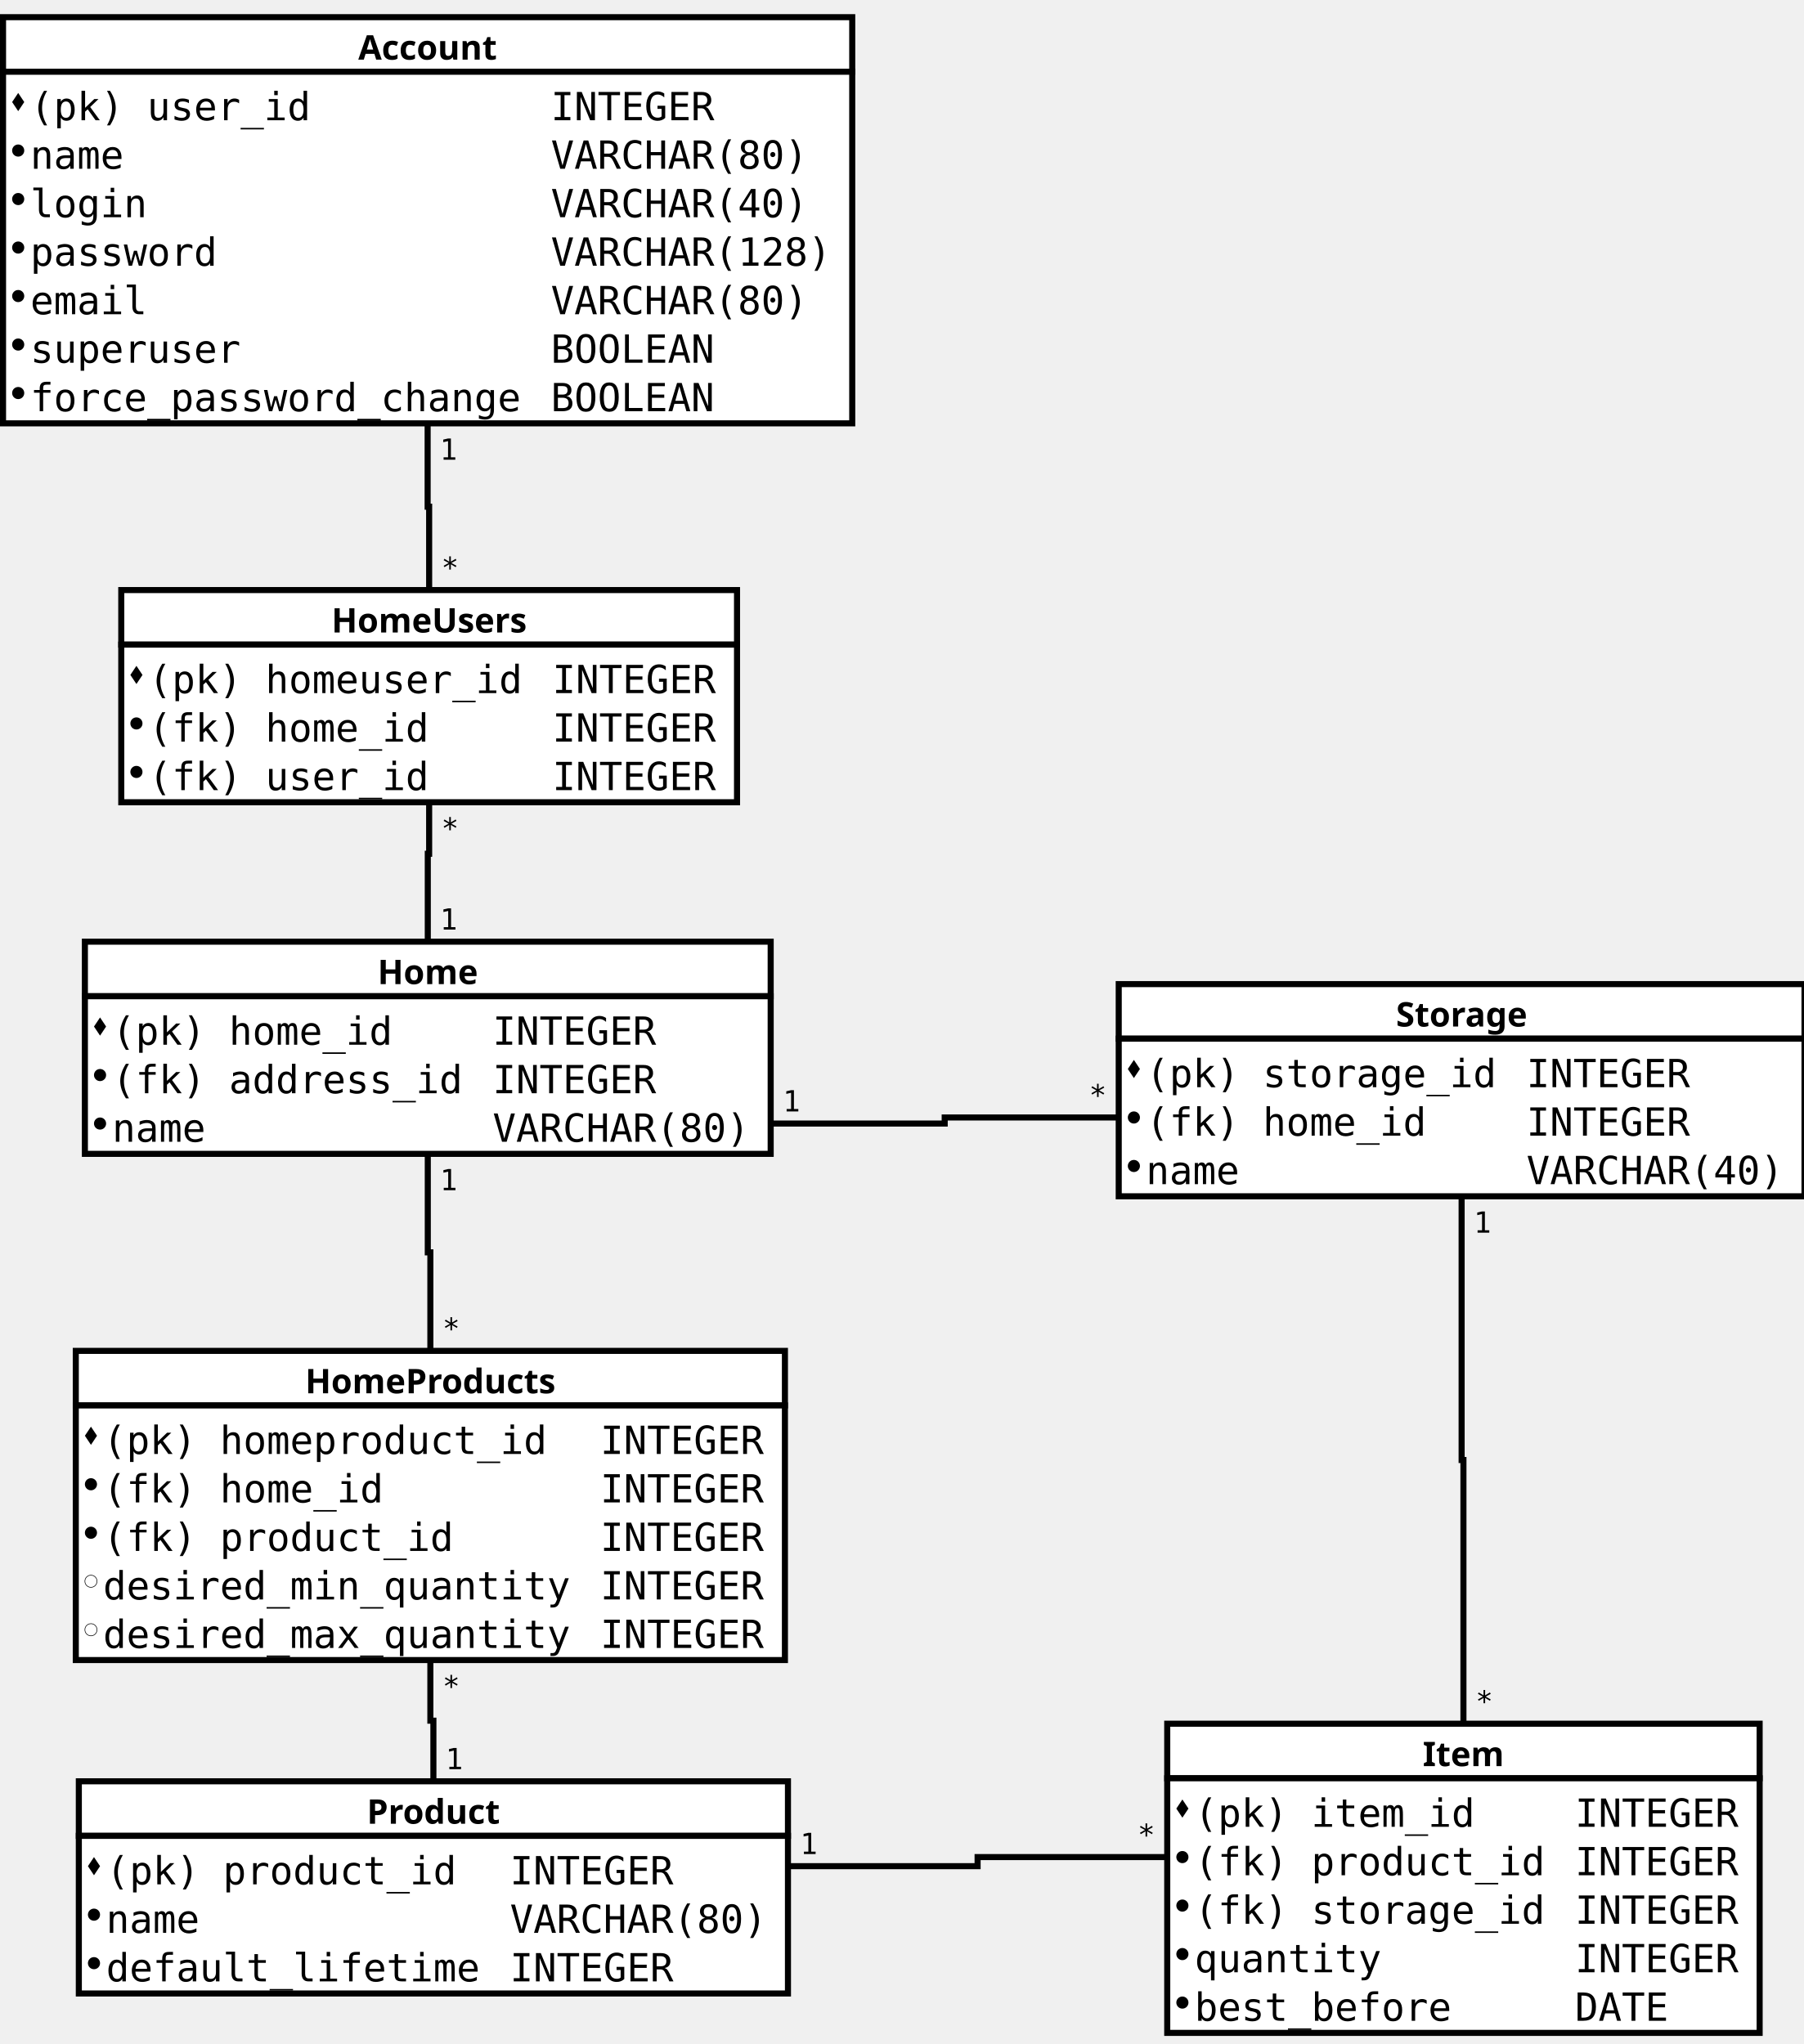
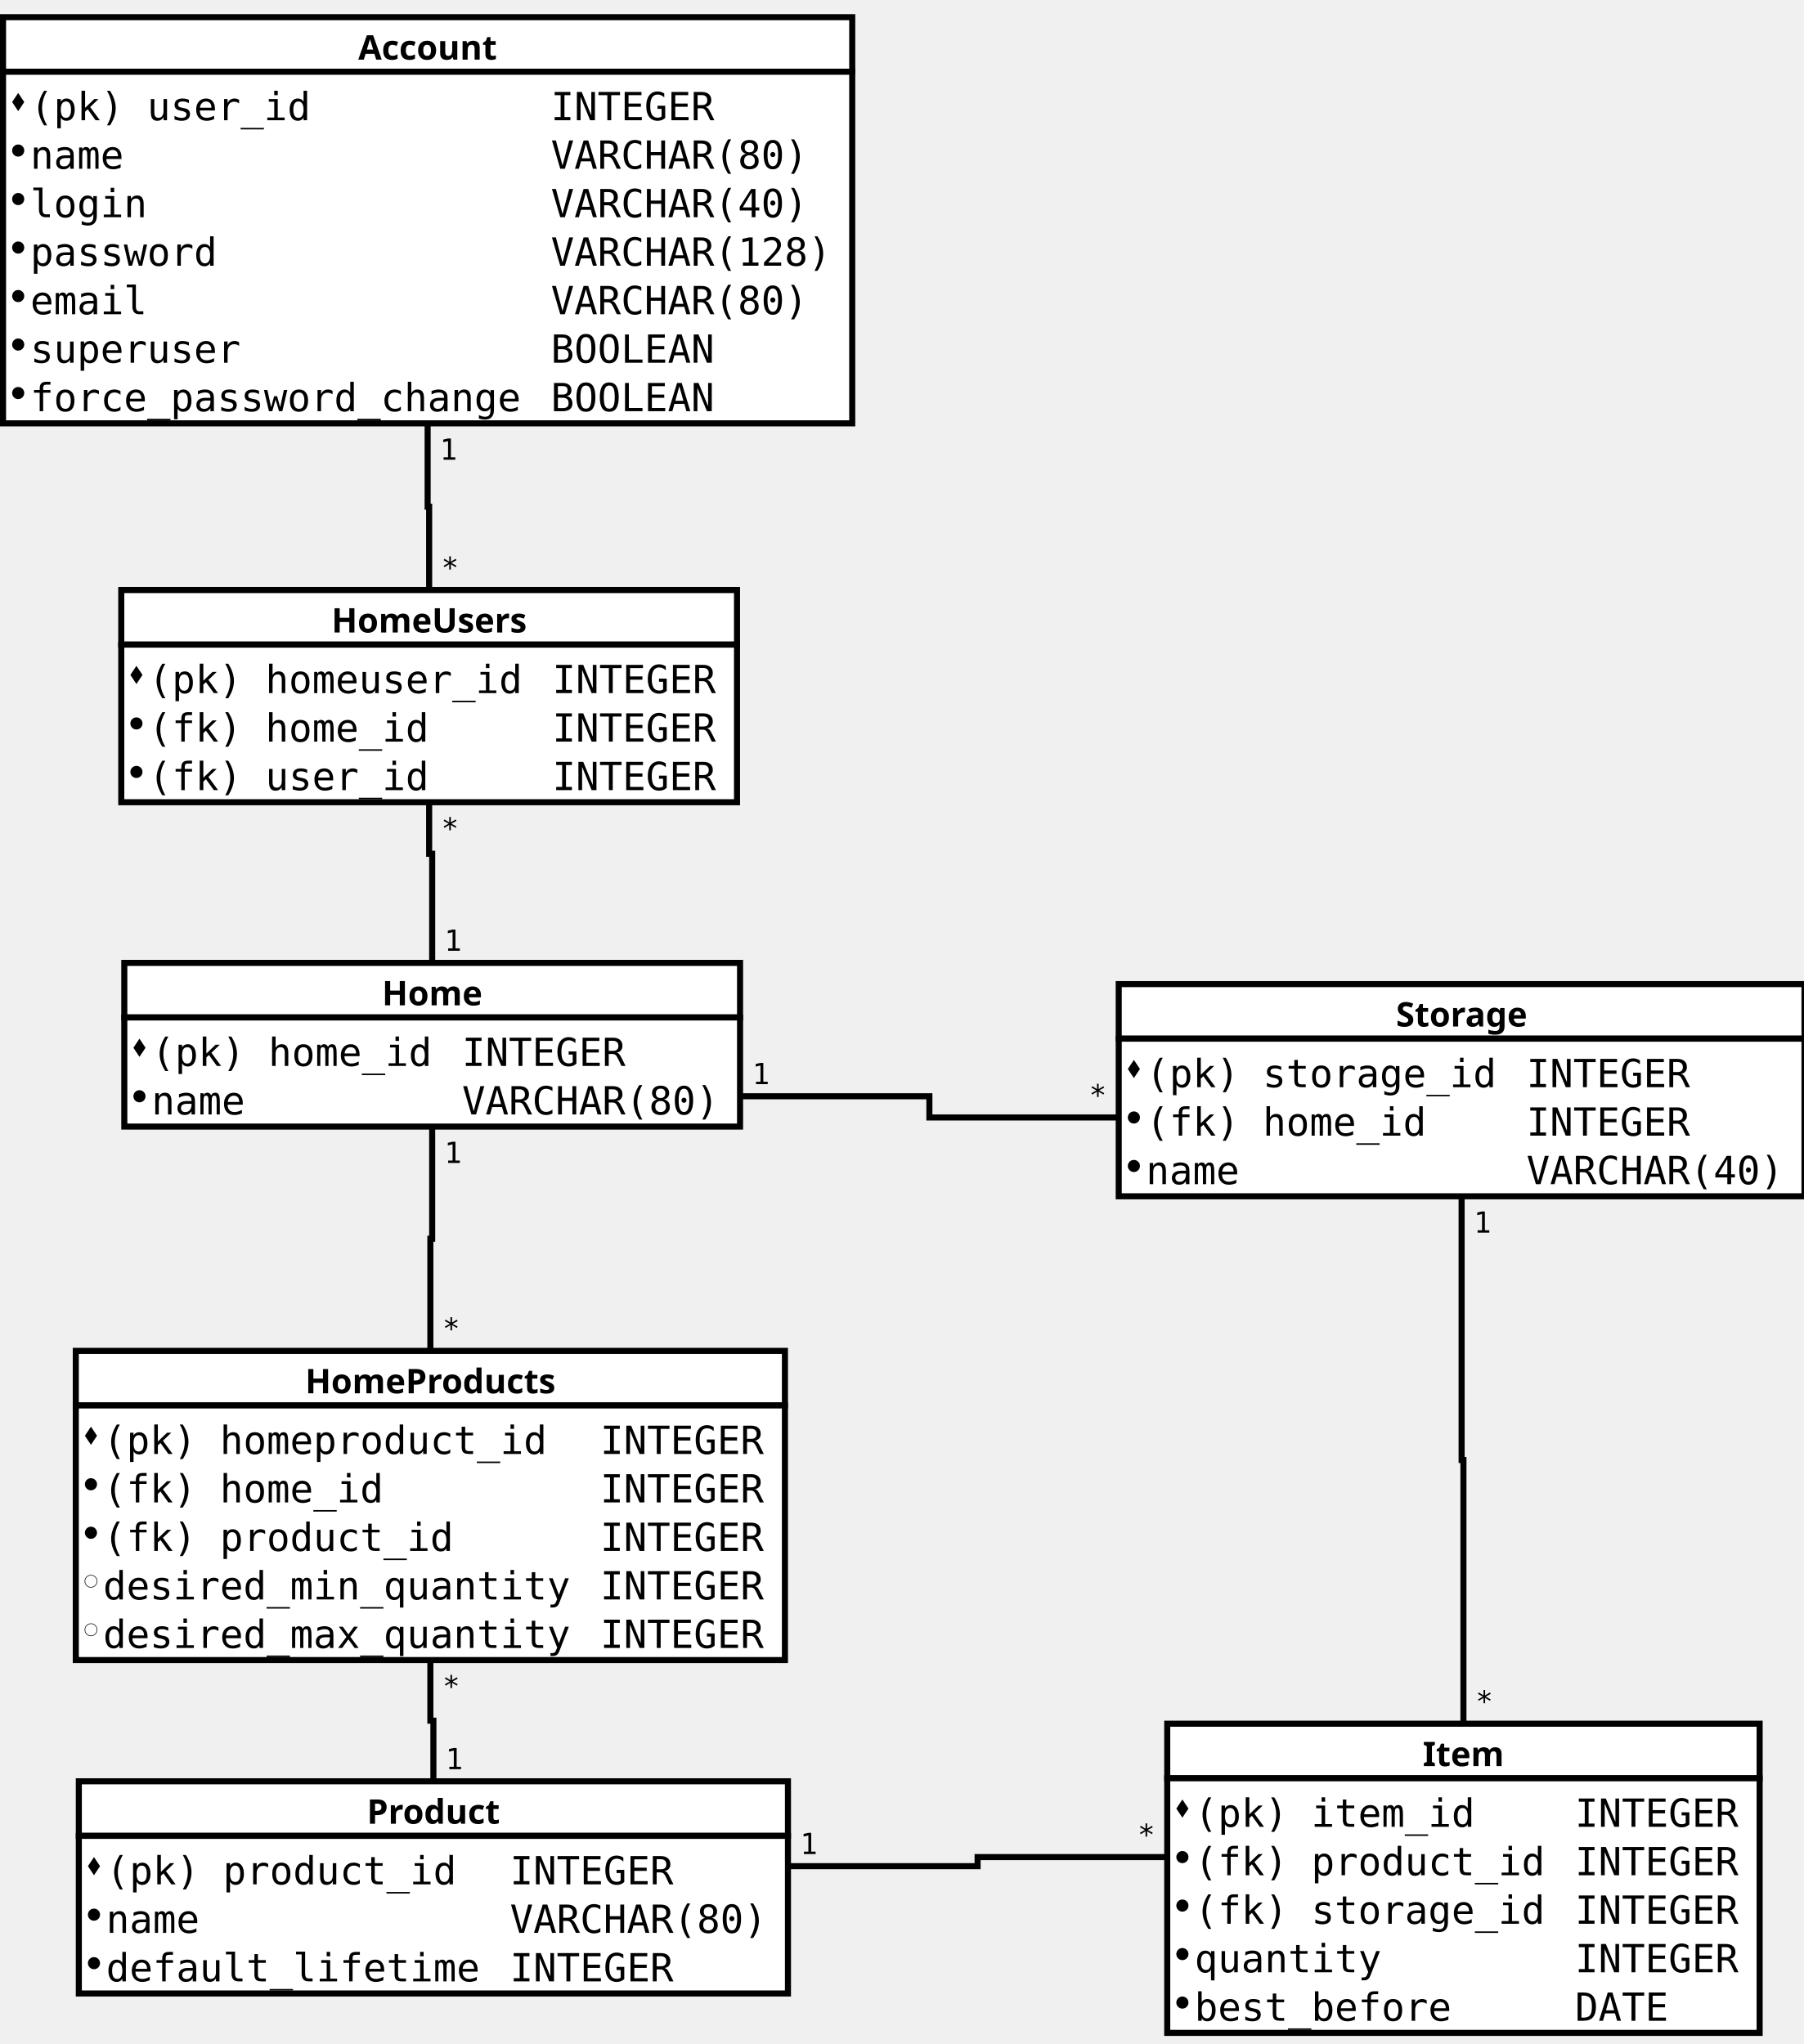
<svg xmlns="http://www.w3.org/2000/svg" width="30cm" height="34cm" viewBox="-154 -195 595 665">
  <g>
    <rect style="fill: #ffffff" x="-128" y="388" width="233.9" height="18" />
    <rect style="fill: none; fill-opacity:0; stroke-width: 2; stroke: #000000" x="-128" y="388" width="233.9" height="18" />
    <text font-size="11.2" style="fill: #000000;text-anchor:middle;font-family:sans-serif;font-style:normal;font-weight:700" x="-11.05" y="402">Product</text>
    <rect style="fill: #ffffff" x="-128" y="406" width="233.9" height="52" />
    <rect style="fill: none; fill-opacity:0; stroke-width: 2; stroke: #000000" x="-128" y="406" width="233.9" height="52" />
    <polygon style="fill: #000000" points="-125,416 -123,419 -121,416 -123,413 " />
    <text font-size="12.8" style="fill: #000000;text-anchor:start;font-family:monospace;font-style:normal;font-weight:normal" x="-119" y="422">(pk) product_id</text>
    <text font-size="12.8" style="fill: #000000;text-anchor:start;font-family:monospace;font-style:normal;font-weight:normal" x="14.2" y="422">INTEGER</text>
    <ellipse style="fill: #000000" cx="-123" cy="432" rx="2" ry="2" />
    <text font-size="12.8" style="fill: #000000;text-anchor:start;font-family:monospace;font-style:normal;font-weight:normal" x="-119" y="438">name</text>
    <text font-size="12.8" style="fill: #000000;text-anchor:start;font-family:monospace;font-style:normal;font-weight:normal" x="14.2" y="438">VARCHAR(80)</text>
    <ellipse style="fill: #000000" cx="-123" cy="448" rx="2" ry="2" />
    <text font-size="12.8" style="fill: #000000;text-anchor:start;font-family:monospace;font-style:normal;font-weight:normal" x="-119" y="454">default_lifetime</text>
    <text font-size="12.8" style="fill: #000000;text-anchor:start;font-family:monospace;font-style:normal;font-weight:normal" x="14.2" y="454">INTEGER</text>
  </g>
  <g>
    <rect style="fill: #ffffff" x="215" y="125" width="226.2" height="18" />
    <rect style="fill: none; fill-opacity:0; stroke-width: 2; stroke: #000000" x="215" y="125" width="226.2" height="18" />
    <text font-size="11.2" style="fill: #000000;text-anchor:middle;font-family:sans-serif;font-style:normal;font-weight:700" x="328.1" y="139">Storage</text>
    <rect style="fill: #ffffff" x="215" y="143" width="226.2" height="52" />
    <rect style="fill: none; fill-opacity:0; stroke-width: 2; stroke: #000000" x="215" y="143" width="226.2" height="52" />
    <polygon style="fill: #000000" points="218,153 220,156 222,153 220,150 " />
    <text font-size="12.8" style="fill: #000000;text-anchor:start;font-family:monospace;font-style:normal;font-weight:normal" x="224" y="159">(pk) storage_id</text>
    <text font-size="12.8" style="fill: #000000;text-anchor:start;font-family:monospace;font-style:normal;font-weight:normal" x="349.5" y="159">INTEGER</text>
    <ellipse style="fill: #000000" cx="220" cy="169" rx="2" ry="2" />
    <text font-size="12.8" style="fill: #000000;text-anchor:start;font-family:monospace;font-style:normal;font-weight:normal" x="224" y="175">(fk) home_id</text>
    <text font-size="12.8" style="fill: #000000;text-anchor:start;font-family:monospace;font-style:normal;font-weight:normal" x="349.5" y="175">INTEGER</text>
    <ellipse style="fill: #000000" cx="220" cy="185" rx="2" ry="2" />
    <text font-size="12.8" style="fill: #000000;text-anchor:start;font-family:monospace;font-style:normal;font-weight:normal" x="224" y="191">name</text>
    <text font-size="12.8" style="fill: #000000;text-anchor:start;font-family:monospace;font-style:normal;font-weight:normal" x="349.5" y="191">VARCHAR(40)</text>
  </g>
  <g>
    <rect style="fill: #ffffff" x="-153" y="-194" width="280.1" height="18" />
    <rect style="fill: none; fill-opacity:0; stroke-width: 2; stroke: #000000" x="-153" y="-194" width="280.1" height="18" />
    <text font-size="11.2" style="fill: #000000;text-anchor:middle;font-family:sans-serif;font-style:normal;font-weight:700" x="-12.95" y="-180">Account</text>
    <rect style="fill: #ffffff" x="-153" y="-176" width="280.1" height="116" />
    <rect style="fill: none; fill-opacity:0; stroke-width: 2; stroke: #000000" x="-153" y="-176" width="280.1" height="116" />
    <polygon style="fill: #000000" points="-150,-166 -148,-163 -146,-166 -148,-169 " />
    <text font-size="12.8" style="fill: #000000;text-anchor:start;font-family:monospace;font-style:normal;font-weight:normal" x="-144" y="-160">(pk) user_id</text>
    <text font-size="12.8" style="fill: #000000;text-anchor:start;font-family:monospace;font-style:normal;font-weight:normal" x="27.7" y="-160">INTEGER</text>
    <ellipse style="fill: #000000" cx="-148" cy="-150" rx="2" ry="2" />
    <text font-size="12.8" style="fill: #000000;text-anchor:start;font-family:monospace;font-style:normal;font-weight:normal" x="-144" y="-144">name</text>
    <text font-size="12.8" style="fill: #000000;text-anchor:start;font-family:monospace;font-style:normal;font-weight:normal" x="27.7" y="-144">VARCHAR(80)</text>
    <ellipse style="fill: #000000" cx="-148" cy="-134" rx="2" ry="2" />
    <text font-size="12.8" style="fill: #000000;text-anchor:start;font-family:monospace;font-style:normal;font-weight:normal" x="-144" y="-128">login</text>
    <text font-size="12.8" style="fill: #000000;text-anchor:start;font-family:monospace;font-style:normal;font-weight:normal" x="27.7" y="-128">VARCHAR(40)</text>
    <ellipse style="fill: #000000" cx="-148" cy="-118" rx="2" ry="2" />
    <text font-size="12.8" style="fill: #000000;text-anchor:start;font-family:monospace;font-style:normal;font-weight:normal" x="-144" y="-112">password</text>
    <text font-size="12.8" style="fill: #000000;text-anchor:start;font-family:monospace;font-style:normal;font-weight:normal" x="27.7" y="-112">VARCHAR(128)</text>
    <ellipse style="fill: #000000" cx="-148" cy="-102" rx="2" ry="2" />
    <text font-size="12.8" style="fill: #000000;text-anchor:start;font-family:monospace;font-style:normal;font-weight:normal" x="-144" y="-96">email</text>
    <text font-size="12.8" style="fill: #000000;text-anchor:start;font-family:monospace;font-style:normal;font-weight:normal" x="27.7" y="-96">VARCHAR(80)</text>
    <ellipse style="fill: #000000" cx="-148" cy="-86" rx="2" ry="2" />
    <text font-size="12.8" style="fill: #000000;text-anchor:start;font-family:monospace;font-style:normal;font-weight:normal" x="-144" y="-80">superuser</text>
    <text font-size="12.8" style="fill: #000000;text-anchor:start;font-family:monospace;font-style:normal;font-weight:normal" x="27.7" y="-80">BOOLEAN</text>
    <ellipse style="fill: #000000" cx="-148" cy="-70" rx="2" ry="2" />
    <text font-size="12.8" style="fill: #000000;text-anchor:start;font-family:monospace;font-style:normal;font-weight:normal" x="-144" y="-64">force_password_change</text>
    <text font-size="12.8" style="fill: #000000;text-anchor:start;font-family:monospace;font-style:normal;font-weight:normal" x="27.7" y="-64">BOOLEAN</text>
  </g>
  <g>
-     <rect style="fill: #ffffff" x="-126" y="111" width="226.2" height="18" />
-     <rect style="fill: none; fill-opacity:0; stroke-width: 2; stroke: #000000" x="-126" y="111" width="226.2" height="18" />
-     <text font-size="11.2" style="fill: #000000;text-anchor:middle;font-family:sans-serif;font-style:normal;font-weight:700" x="-12.9" y="125">Home</text>
-     <rect style="fill: #ffffff" x="-126" y="129" width="226.2" height="52" />
-     <rect style="fill: none; fill-opacity:0; stroke-width: 2; stroke: #000000" x="-126" y="129" width="226.2" height="52" />
-     <polygon style="fill: #000000" points="-123,139 -121,142 -119,139 -121,136 " />
-     <text font-size="12.8" style="fill: #000000;text-anchor:start;font-family:monospace;font-style:normal;font-weight:normal" x="-117" y="145">(pk) home_id</text>
-     <text font-size="12.8" style="fill: #000000;text-anchor:start;font-family:monospace;font-style:normal;font-weight:normal" x="8.5" y="145">INTEGER</text>
-     <ellipse style="fill: #000000" cx="-121" cy="155" rx="2" ry="2" />
-     <text font-size="12.8" style="fill: #000000;text-anchor:start;font-family:monospace;font-style:normal;font-weight:normal" x="-117" y="161">(fk) address_id</text>
-     <text font-size="12.8" style="fill: #000000;text-anchor:start;font-family:monospace;font-style:normal;font-weight:normal" x="8.5" y="161">INTEGER</text>
-     <ellipse style="fill: #000000" cx="-121" cy="171" rx="2" ry="2" />
-     <text font-size="12.8" style="fill: #000000;text-anchor:start;font-family:monospace;font-style:normal;font-weight:normal" x="-117" y="177">name</text>
-     <text font-size="12.8" style="fill: #000000;text-anchor:start;font-family:monospace;font-style:normal;font-weight:normal" x="8.5" y="177">VARCHAR(80)</text>
+     <rect style="fill: #ffffff" x="-113" y="118" width="203.1" height="18" />
+     <rect style="fill: none; fill-opacity:0; stroke-width: 2; stroke: #000000" x="-113" y="118" width="203.1" height="18" />
+     <text font-size="11.2" style="fill: #000000;text-anchor:middle;font-family:sans-serif;font-style:normal;font-weight:700" x="-11.45" y="132">Home</text>
+     <rect style="fill: #ffffff" x="-113" y="136" width="203.1" height="36" />
+     <rect style="fill: none; fill-opacity:0; stroke-width: 2; stroke: #000000" x="-113" y="136" width="203.1" height="36" />
+     <polygon style="fill: #000000" points="-110,146 -108,149 -106,146 -108,143 " />
+     <text font-size="12.8" style="fill: #000000;text-anchor:start;font-family:monospace;font-style:normal;font-weight:normal" x="-104" y="152">(pk) home_id</text>
+     <text font-size="12.8" style="fill: #000000;text-anchor:start;font-family:monospace;font-style:normal;font-weight:normal" x="-1.6" y="152">INTEGER</text>
+     <ellipse style="fill: #000000" cx="-108" cy="162" rx="2" ry="2" />
+     <text font-size="12.8" style="fill: #000000;text-anchor:start;font-family:monospace;font-style:normal;font-weight:normal" x="-104" y="168">name</text>
+     <text font-size="12.8" style="fill: #000000;text-anchor:start;font-family:monospace;font-style:normal;font-weight:normal" x="-1.6" y="168">VARCHAR(80)</text>
  </g>
  <g>
    <rect style="fill: #ffffff" x="231" y="369" width="195.4" height="18" />
    <rect style="fill: none; fill-opacity:0; stroke-width: 2; stroke: #000000" x="231" y="369" width="195.4" height="18" />
    <text font-size="11.2" style="fill: #000000;text-anchor:middle;font-family:sans-serif;font-style:normal;font-weight:700" x="328.7" y="383">Item</text>
    <rect style="fill: #ffffff" x="231" y="387" width="195.4" height="84" />
    <rect style="fill: none; fill-opacity:0; stroke-width: 2; stroke: #000000" x="231" y="387" width="195.4" height="84" />
    <polygon style="fill: #000000" points="234,397 236,400 238,397 236,394 " />
    <text font-size="12.8" style="fill: #000000;text-anchor:start;font-family:monospace;font-style:normal;font-weight:normal" x="240" y="403">(pk) item_id</text>
    <text font-size="12.8" style="fill: #000000;text-anchor:start;font-family:monospace;font-style:normal;font-weight:normal" x="365.5" y="403">INTEGER</text>
    <ellipse style="fill: #000000" cx="236" cy="413" rx="2" ry="2" />
    <text font-size="12.8" style="fill: #000000;text-anchor:start;font-family:monospace;font-style:normal;font-weight:normal" x="240" y="419">(fk) product_id</text>
    <text font-size="12.8" style="fill: #000000;text-anchor:start;font-family:monospace;font-style:normal;font-weight:normal" x="365.5" y="419">INTEGER</text>
    <ellipse style="fill: #000000" cx="236" cy="429" rx="2" ry="2" />
    <text font-size="12.8" style="fill: #000000;text-anchor:start;font-family:monospace;font-style:normal;font-weight:normal" x="240" y="435">(fk) storage_id</text>
    <text font-size="12.8" style="fill: #000000;text-anchor:start;font-family:monospace;font-style:normal;font-weight:normal" x="365.5" y="435">INTEGER</text>
    <ellipse style="fill: #000000" cx="236" cy="445" rx="2" ry="2" />
    <text font-size="12.8" style="fill: #000000;text-anchor:start;font-family:monospace;font-style:normal;font-weight:normal" x="240" y="451">quantity</text>
    <text font-size="12.8" style="fill: #000000;text-anchor:start;font-family:monospace;font-style:normal;font-weight:normal" x="365.5" y="451">INTEGER</text>
    <ellipse style="fill: #000000" cx="236" cy="461" rx="2" ry="2" />
    <text font-size="12.8" style="fill: #000000;text-anchor:start;font-family:monospace;font-style:normal;font-weight:normal" x="240" y="467">best_before</text>
    <text font-size="12.8" style="fill: #000000;text-anchor:start;font-family:monospace;font-style:normal;font-weight:normal" x="365.5" y="467">DATE</text>
  </g>
  <g>
    <rect style="fill: #ffffff" x="-114" y="-5" width="203.1" height="18" />
    <rect style="fill: none; fill-opacity:0; stroke-width: 2; stroke: #000000" x="-114" y="-5" width="203.1" height="18" />
    <text font-size="11.2" style="fill: #000000;text-anchor:middle;font-family:sans-serif;font-style:normal;font-weight:700" x="-12.45" y="9">HomeUsers</text>
    <rect style="fill: #ffffff" x="-114" y="13" width="203.1" height="52" />
    <rect style="fill: none; fill-opacity:0; stroke-width: 2; stroke: #000000" x="-114" y="13" width="203.1" height="52" />
    <polygon style="fill: #000000" points="-111,23 -109,26 -107,23 -109,20 " />
    <text font-size="12.8" style="fill: #000000;text-anchor:start;font-family:monospace;font-style:normal;font-weight:normal" x="-105" y="29">(pk) homeuser_id</text>
    <text font-size="12.8" style="fill: #000000;text-anchor:start;font-family:monospace;font-style:normal;font-weight:normal" x="28.2" y="29">INTEGER</text>
    <ellipse style="fill: #000000" cx="-109" cy="39" rx="2" ry="2" />
    <text font-size="12.8" style="fill: #000000;text-anchor:start;font-family:monospace;font-style:normal;font-weight:normal" x="-105" y="45">(fk) home_id</text>
    <text font-size="12.8" style="fill: #000000;text-anchor:start;font-family:monospace;font-style:normal;font-weight:normal" x="28.2" y="45">INTEGER</text>
    <ellipse style="fill: #000000" cx="-109" cy="55" rx="2" ry="2" />
    <text font-size="12.8" style="fill: #000000;text-anchor:start;font-family:monospace;font-style:normal;font-weight:normal" x="-105" y="61">(fk) user_id</text>
    <text font-size="12.8" style="fill: #000000;text-anchor:start;font-family:monospace;font-style:normal;font-weight:normal" x="28.2" y="61">INTEGER</text>
  </g>
  <g>
    <polyline style="fill: none; fill-opacity:0; stroke-width: 2; stroke: #000000" points="-12.95,-60 -12.95,-32.5 -12.45,-32.5 -12.45,-5 " />
    <text font-size="9.6" style="fill: #000000;text-anchor:start;font-family:monospace;font-style:normal;font-weight:normal" x="-8.95" y="-48">1</text>
    <text font-size="9.6" style="fill: #000000;text-anchor:start;font-family:monospace;font-style:normal;font-weight:normal" x="-8.45" y="-9">*</text>
  </g>
  <g>
-     <polyline style="fill: none; fill-opacity:0; stroke-width: 2; stroke: #000000" points="-12.45,65 -12.45,82 -12.9,82 -12.9,111 " />
+     <polyline style="fill: none; fill-opacity:0; stroke-width: 2; stroke: #000000" points="-12.45,65 -12.45,82 -11.45,82 -11.45,118 " />
    <text font-size="9.6" style="fill: #000000;text-anchor:start;font-family:monospace;font-style:normal;font-weight:normal" x="-8.45" y="77">*</text>
-     <text font-size="9.6" style="fill: #000000;text-anchor:start;font-family:monospace;font-style:normal;font-weight:normal" x="-8.9" y="107">1</text>
+     <text font-size="9.6" style="fill: #000000;text-anchor:start;font-family:monospace;font-style:normal;font-weight:normal" x="-7.45" y="114">1</text>
  </g>
  <g>
    <rect style="fill: #ffffff" x="-129" y="246" width="233.9" height="18" />
    <rect style="fill: none; fill-opacity:0; stroke-width: 2; stroke: #000000" x="-129" y="246" width="233.9" height="18" />
    <text font-size="11.2" style="fill: #000000;text-anchor:middle;font-family:sans-serif;font-style:normal;font-weight:700" x="-12.05" y="260">HomeProducts</text>
    <rect style="fill: #ffffff" x="-129" y="264" width="233.9" height="84" />
    <rect style="fill: none; fill-opacity:0; stroke-width: 2; stroke: #000000" x="-129" y="264" width="233.9" height="84" />
    <polygon style="fill: #000000" points="-126,274 -124,277 -122,274 -124,271 " />
    <text font-size="12.8" style="fill: #000000;text-anchor:start;font-family:monospace;font-style:normal;font-weight:normal" x="-120" y="280">(pk) homeproduct_id</text>
    <text font-size="12.8" style="fill: #000000;text-anchor:start;font-family:monospace;font-style:normal;font-weight:normal" x="44" y="280">INTEGER</text>
    <ellipse style="fill: #000000" cx="-124" cy="290" rx="2" ry="2" />
    <text font-size="12.8" style="fill: #000000;text-anchor:start;font-family:monospace;font-style:normal;font-weight:normal" x="-120" y="296">(fk) home_id</text>
    <text font-size="12.8" style="fill: #000000;text-anchor:start;font-family:monospace;font-style:normal;font-weight:normal" x="44" y="296">INTEGER</text>
    <ellipse style="fill: #000000" cx="-124" cy="306" rx="2" ry="2" />
    <text font-size="12.8" style="fill: #000000;text-anchor:start;font-family:monospace;font-style:normal;font-weight:normal" x="-120" y="312">(fk) product_id</text>
    <text font-size="12.8" style="fill: #000000;text-anchor:start;font-family:monospace;font-style:normal;font-weight:normal" x="44" y="312">INTEGER</text>
    <ellipse style="fill: none; fill-opacity:0; stroke-width: 0.2; stroke: #000000" cx="-124" cy="322" rx="2" ry="2" />
    <text font-size="12.8" style="fill: #000000;text-anchor:start;font-family:monospace;font-style:normal;font-weight:normal" x="-120" y="328">desired_min_quantity</text>
    <text font-size="12.8" style="fill: #000000;text-anchor:start;font-family:monospace;font-style:normal;font-weight:normal" x="44" y="328">INTEGER</text>
    <ellipse style="fill: none; fill-opacity:0; stroke-width: 0.2; stroke: #000000" cx="-124" cy="338" rx="2" ry="2" />
    <text font-size="12.8" style="fill: #000000;text-anchor:start;font-family:monospace;font-style:normal;font-weight:normal" x="-120" y="344">desired_max_quantity</text>
    <text font-size="12.8" style="fill: #000000;text-anchor:start;font-family:monospace;font-style:normal;font-weight:normal" x="44" y="344">INTEGER</text>
  </g>
  <g>
-     <polyline style="fill: none; fill-opacity:0; stroke-width: 2; stroke: #000000" points="-12.9,181 -12.9,213.5 -12.05,213.5 -12.05,246 " />
-     <text font-size="9.6" style="fill: #000000;text-anchor:start;font-family:monospace;font-style:normal;font-weight:normal" x="-8.9" y="193">1</text>
+     <polyline style="fill: none; fill-opacity:0; stroke-width: 2; stroke: #000000" points="-11.45,172 -11.45,209 -12.05,209 -12.05,246 " />
+     <text font-size="9.6" style="fill: #000000;text-anchor:start;font-family:monospace;font-style:normal;font-weight:normal" x="-7.45" y="184">1</text>
    <text font-size="9.6" style="fill: #000000;text-anchor:start;font-family:monospace;font-style:normal;font-weight:normal" x="-8.05" y="242">*</text>
  </g>
  <g>
    <polyline style="fill: none; fill-opacity:0; stroke-width: 2; stroke: #000000" points="-12.05,348 -12.05,368 -11.05,368 -11.05,388 " />
    <text font-size="9.6" style="fill: #000000;text-anchor:start;font-family:monospace;font-style:normal;font-weight:normal" x="-8.05" y="360">*</text>
    <text font-size="9.6" style="fill: #000000;text-anchor:start;font-family:monospace;font-style:normal;font-weight:normal" x="-7.05" y="384">1</text>
  </g>
  <g>
-     <polyline style="fill: none; fill-opacity:0; stroke-width: 2; stroke: #000000" points="100.2,171 157.6,171 157.6,169 215,169 " />
-     <text font-size="9.6" style="fill: #000000;text-anchor:start;font-family:monospace;font-style:normal;font-weight:normal" x="104.2" y="167">1</text>
+     <polyline style="fill: none; fill-opacity:0; stroke-width: 2; stroke: #000000" points="90.1,162 152.55,162 152.55,169 215,169 " />
+     <text font-size="9.6" style="fill: #000000;text-anchor:start;font-family:monospace;font-style:normal;font-weight:normal" x="94.1" y="158">1</text>
    <text font-size="9.6" style="fill: #000000;text-anchor:end;font-family:monospace;font-style:normal;font-weight:normal" x="211" y="165">*</text>
  </g>
  <g>
    <polyline style="fill: none; fill-opacity:0; stroke-width: 2; stroke: #000000" points="328.1,195 328.1,282 328.7,282 328.7,369 " />
    <text font-size="9.6" style="fill: #000000;text-anchor:start;font-family:monospace;font-style:normal;font-weight:normal" x="332.1" y="207">1</text>
    <text font-size="9.6" style="fill: #000000;text-anchor:start;font-family:monospace;font-style:normal;font-weight:normal" x="332.7" y="365">*</text>
  </g>
  <g>
    <polyline style="fill: none; fill-opacity:0; stroke-width: 2; stroke: #000000" points="105.9,416 168.45,416 168.45,413 231,413 " />
    <text font-size="9.6" style="fill: #000000;text-anchor:start;font-family:monospace;font-style:normal;font-weight:normal" x="109.9" y="412">1</text>
    <text font-size="9.6" style="fill: #000000;text-anchor:end;font-family:monospace;font-style:normal;font-weight:normal" x="227" y="409">*</text>
  </g>
</svg>
